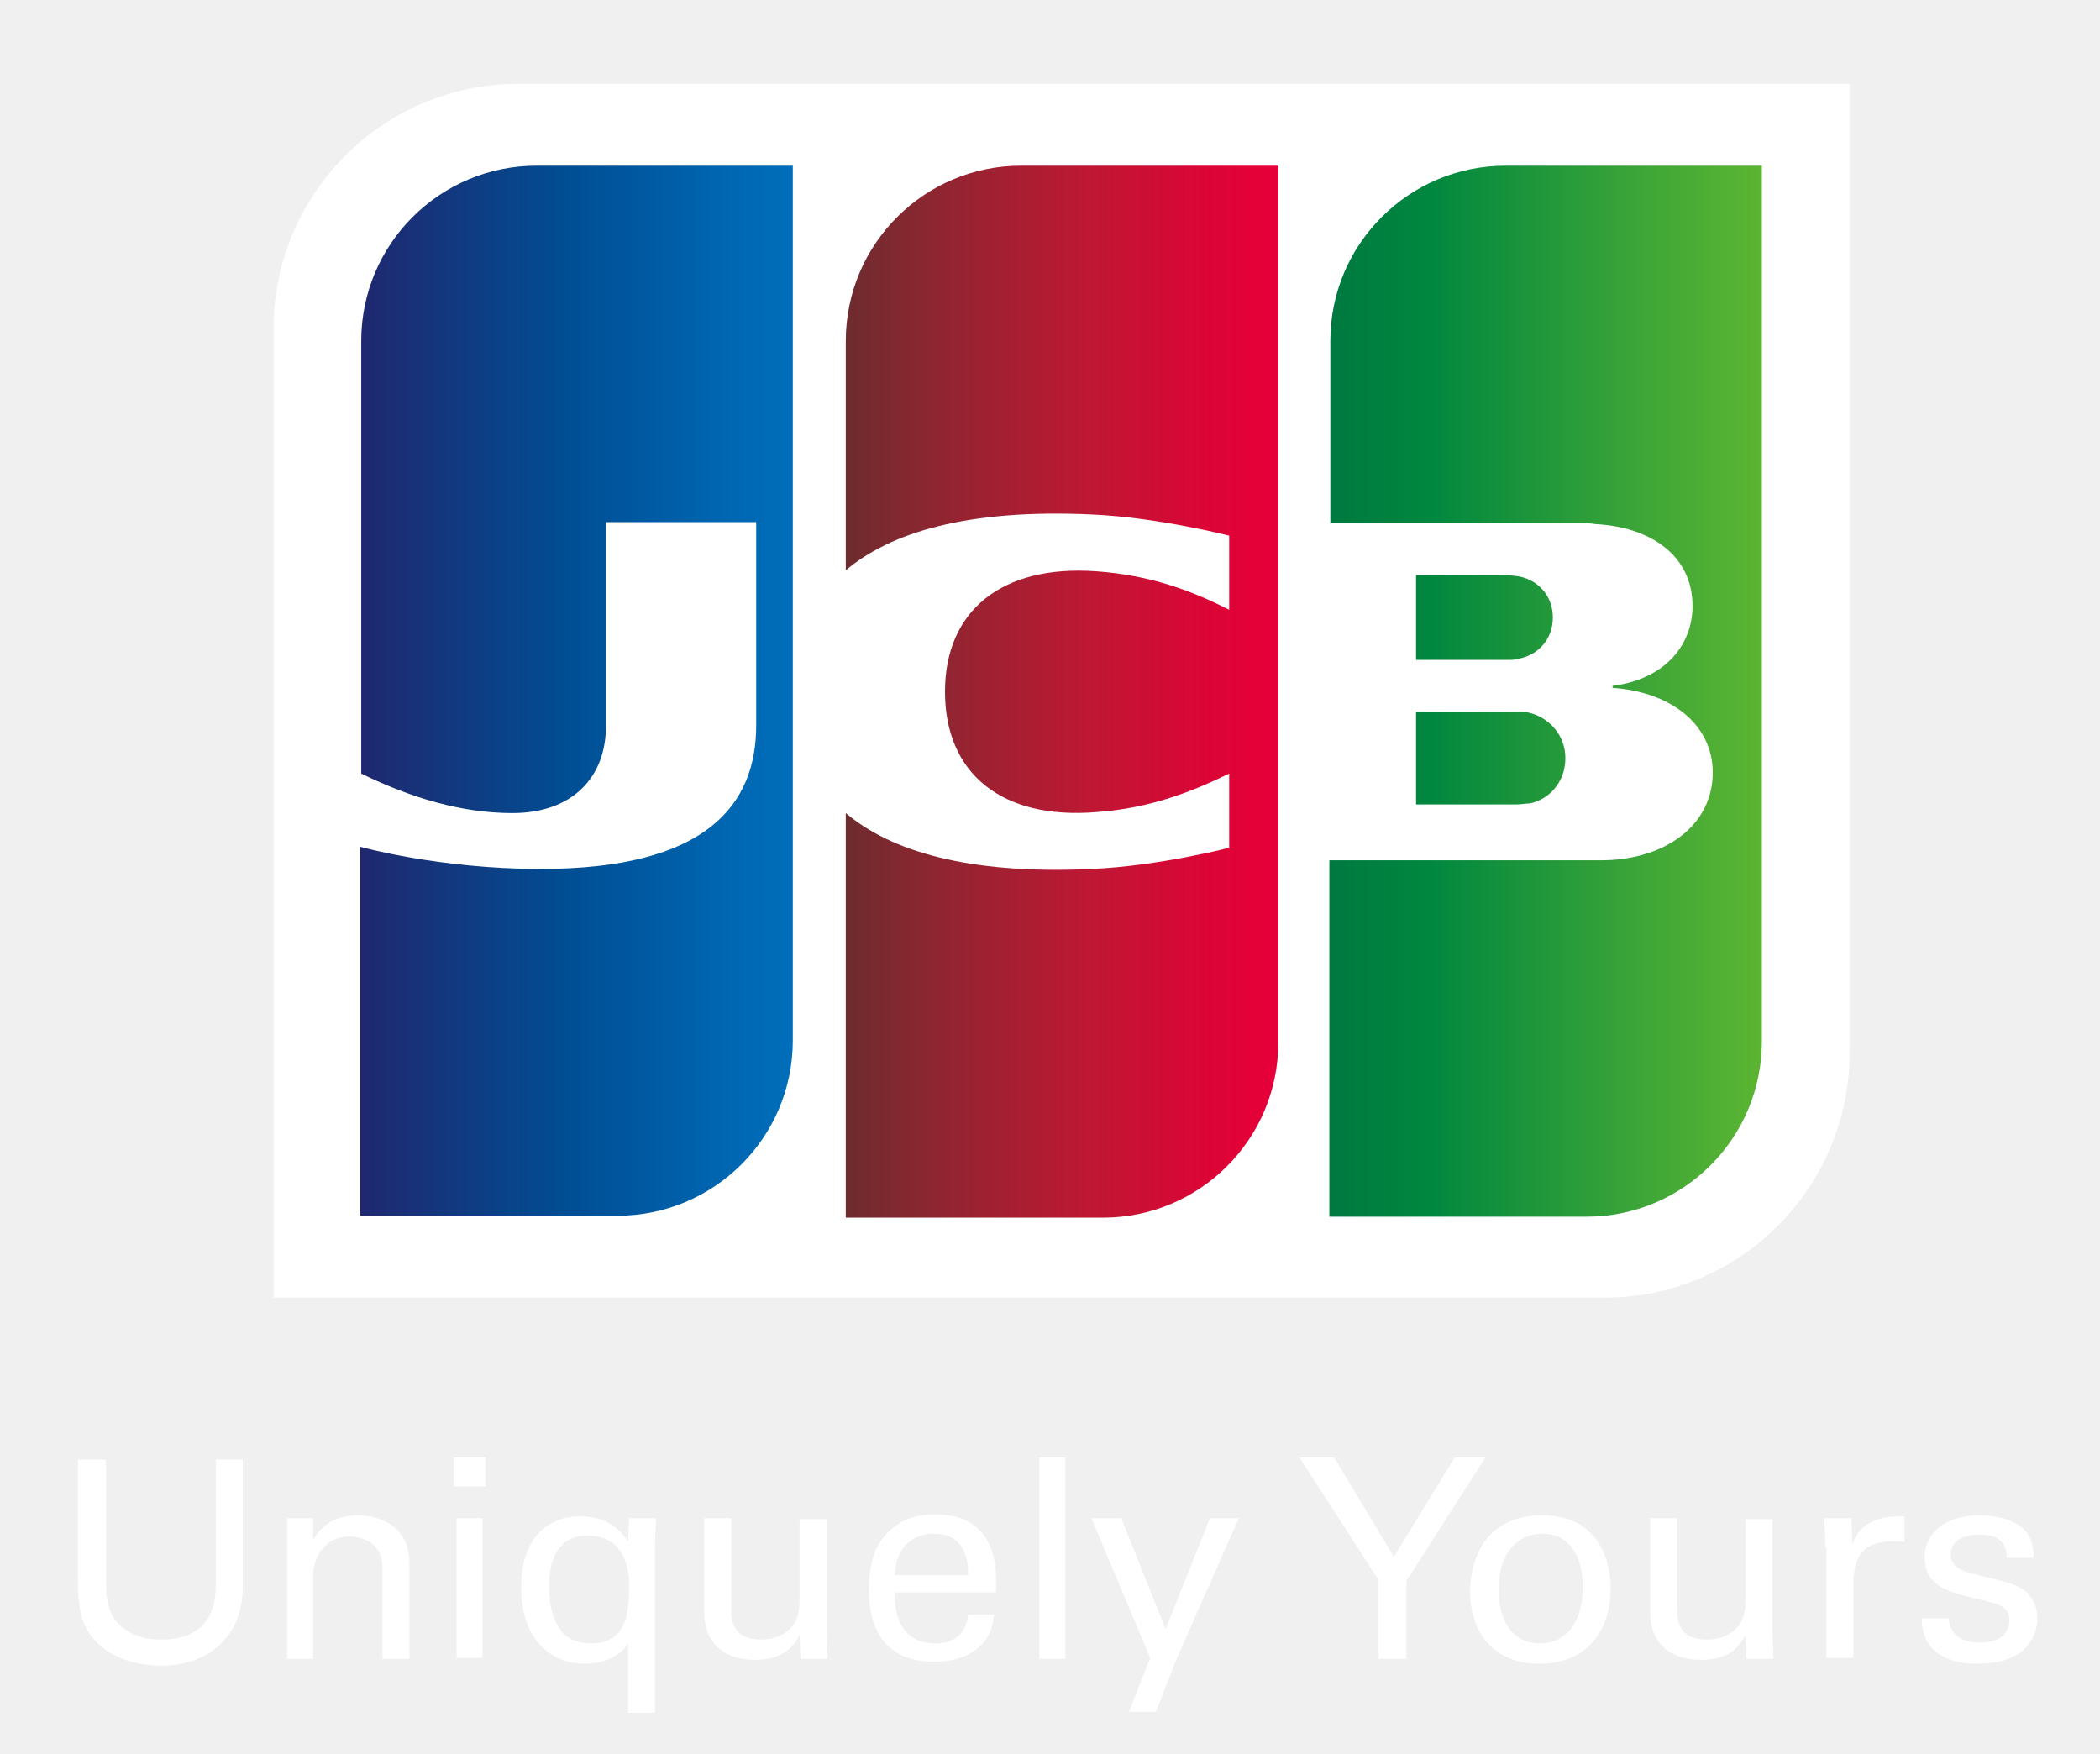
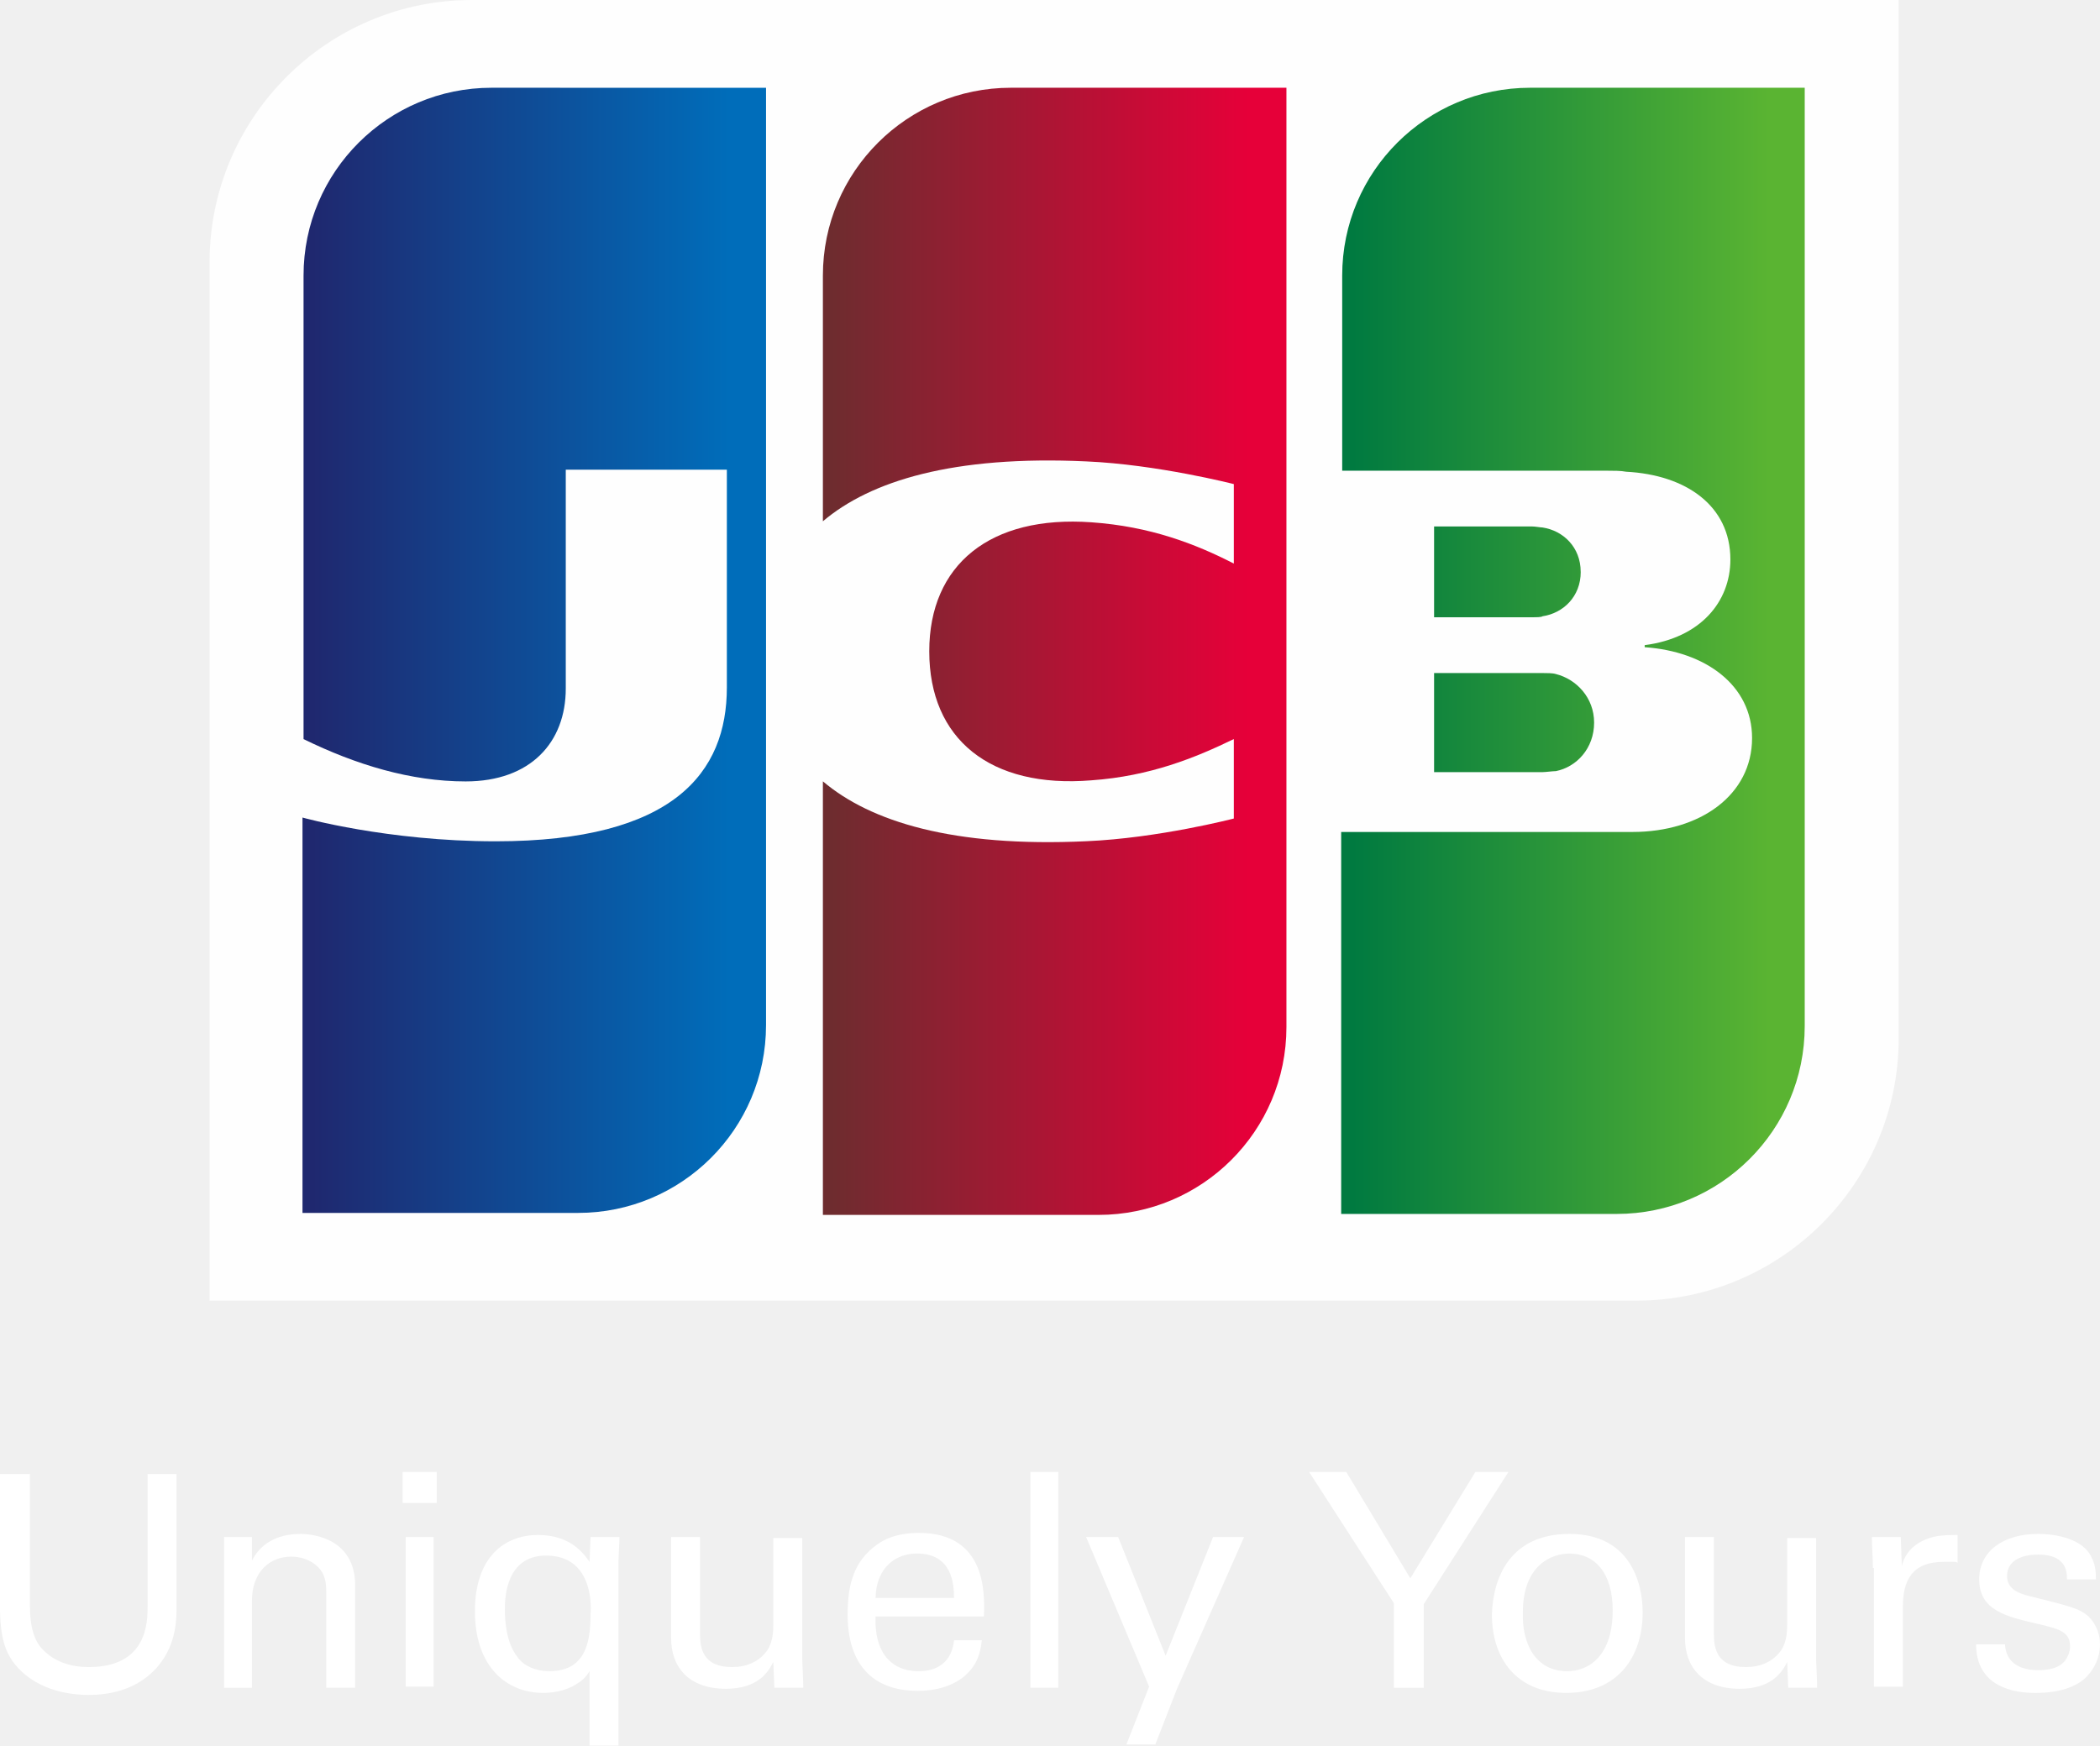
- <svg xmlns="http://www.w3.org/2000/svg" version="1.1" id="レイヤー_1" x="0px" y="0px" viewBox="0 0 218 182" style="enable-background:new 0 0 218 182;" xml:space="preserve">
-   <style type="text/css">
- 	.st0{fill:#FFFFFF;}
- 	.st1{fill:url(#SVGID_1_);}
- 	.st2{fill:url(#SVGID_2_);}
- 	.st3{fill:url(#SVGID_3_);}
- 	.st4{fill:url(#SVGID_4_);}
- 	.st5{fill:url(#SVGID_5_);}
- </style>
-   <g>
-     <g>
-       <path class="st0" d="M192,109.3c0,14-11.4,25.4-25.4,25.4H28.4V34.1c0-14,11.4-25.4,25.4-25.4H192V109.3z" />
-       <g>
-         <linearGradient id="SVGID_1_" gradientUnits="userSpaceOnUse" x1="135.272" y1="81.064" x2="175.221" y2="81.064" gradientTransform="matrix(1.125 0 0 1.125 -14.1005 -12.4865)">
-           <stop offset="0" style="stop-color:#007940" />
-           <stop offset="0.229" style="stop-color:#00873F" />
-           <stop offset="0.743" style="stop-color:#40A737" />
-           <stop offset="1" style="stop-color:#5CB531" />
-         </linearGradient>
-         <path class="st1" d="M147,83.5h10.5c0.3,0,1-0.1,1.3-0.1c2-0.4,3.7-2.2,3.7-4.7c0-2.4-1.7-4.2-3.7-4.7c-0.3-0.1-0.9-0.1-1.3-0.1     H147V83.5z" />
-         <linearGradient id="SVGID_2_" gradientUnits="userSpaceOnUse" x1="135.273" y1="74.837" x2="175.221" y2="74.837" gradientTransform="matrix(1.125 0 0 1.125 -14.1005 -12.4865)">
-           <stop offset="0" style="stop-color:#007940" />
-           <stop offset="0.229" style="stop-color:#00873F" />
-           <stop offset="0.743" style="stop-color:#40A737" />
-           <stop offset="1" style="stop-color:#5CB531" />
-         </linearGradient>
-         <path class="st2" d="M156.3,17.2c-10,0-18.2,8.1-18.2,18.2v18.9h25.7c0.6,0,1.3,0,1.8,0.1c5.8,0.3,10.1,3.3,10.1,8.5     c0,4.1-2.9,7.6-8.3,8.3v0.2c5.9,0.4,10.4,3.7,10.4,8.8c0,5.5-5,9.1-11.6,9.1h-28.2v37h26.7c10,0,18.2-8.1,18.2-18.2V17.2H156.3z" />
-         <linearGradient id="SVGID_3_" gradientUnits="userSpaceOnUse" x1="135.272" y1="68.064" x2="175.218" y2="68.064" gradientTransform="matrix(1.125 0 0 1.125 -14.1005 -12.4865)">
-           <stop offset="0" style="stop-color:#007940" />
-           <stop offset="0.229" style="stop-color:#00873F" />
-           <stop offset="0.743" style="stop-color:#40A737" />
-           <stop offset="1" style="stop-color:#5CB531" />
-         </linearGradient>
-         <path class="st3" d="M161.2,64.1c0-2.4-1.7-4-3.7-4.3c-0.2,0-0.7-0.1-1-0.1H147v8.8h9.5c0.3,0,0.9,0,1-0.1     C159.5,68.1,161.2,66.5,161.2,64.1z" />
-       </g>
-       <linearGradient id="SVGID_4_" gradientUnits="userSpaceOnUse" x1="45.847" y1="74.837" x2="86.411" y2="74.837" gradientTransform="matrix(1.125 0 0 1.125 -14.1005 -12.4865)">
-         <stop offset="0" style="stop-color:#1F286F" />
-         <stop offset="0.475" style="stop-color:#004E94" />
-         <stop offset="0.826" style="stop-color:#0066B1" />
-         <stop offset="1" style="stop-color:#006FBC" />
-       </linearGradient>
-       <path class="st4" d="M55.7,17.2c-10,0-18.2,8.1-18.2,18.2v44.9c5.1,2.5,10.4,4.1,15.7,4.1c6.3,0,9.7-3.8,9.7-9V54.2h15.6v21.1    c0,8.2-5.1,14.9-22.4,14.9c-10.5,0-18.7-2.3-18.7-2.3v38.3h26.7c10,0,18.2-8.1,18.2-18.2V17.2H55.7z" />
-       <linearGradient id="SVGID_5_" gradientUnits="userSpaceOnUse" x1="90.347" y1="74.837" x2="129.743" y2="74.837" gradientTransform="matrix(1.125 0 0 1.125 -14.1005 -12.4865)">
-         <stop offset="0" style="stop-color:#6C2C2F" />
-         <stop offset="0.173" style="stop-color:#882730" />
-         <stop offset="0.573" style="stop-color:#BE1833" />
-         <stop offset="0.859" style="stop-color:#DC0436" />
-         <stop offset="1" style="stop-color:#E60039" />
-       </linearGradient>
-       <path class="st5" d="M106,17.2c-10,0-18.2,8.1-18.2,18.2v23.8c4.6-3.9,12.6-6.4,25.5-5.8c6.9,0.3,14.3,2.2,14.3,2.2v7.7    c-3.7-1.9-8.1-3.6-13.8-4c-9.8-0.7-15.7,4.1-15.7,12.5c0,8.5,5.9,13.3,15.7,12.5c5.7-0.4,10.1-2.2,13.8-4v7.7    c0,0-7.3,1.9-14.3,2.2c-12.9,0.6-20.9-1.9-25.5-5.8v42h26.7c10,0,18.2-8.1,18.2-18.2V17.2H106z" />
-     </g>
-     <g>
-       <g>
-         <path class="st0" d="M11,151.3v13c0,2.2,0.5,3.2,0.9,3.8c1.3,1.7,3.3,2.1,4.8,2.1c5.7,0,5.7-4.4,5.7-5.9v-12.8h2.8v12.9     c0,1.1,0,3.5-1.7,5.6c-2.1,2.6-5.2,2.9-6.8,2.9c-2,0-5.4-0.5-7.4-3.3c-0.6-0.9-1.2-2.1-1.2-5.3v-12.8H11z" />
-         <path class="st0" d="M29.8,159.3l0-1.7h2.7l0,2.3c0.3-0.6,1.4-2.6,4.7-2.6c1.3,0,5.3,0.5,5.3,5v9.9h-2.8v-9.2     c0-1-0.1-1.8-0.8-2.5c-0.7-0.7-1.7-1-2.6-1c-2,0-3.8,1.4-3.8,4.3v8.4h-2.7V159.3z" />
-         <path class="st0" d="M47.1,151.3h3.3v3h-3.3V151.3z M47.4,157.6h2.7v14.5h-2.7V157.6z" />
-         <path class="st0" d="M68.1,157.6c0,0.6-0.1,1.9-0.1,2.4v17.8h-2.8v-7.2c-0.2,0.3-0.5,0.8-1.2,1.2c-1.2,0.8-2.6,0.9-3.3,0.9     c-3.5,0-6.6-2.5-6.6-7.9c0-5.4,3-7.4,6.1-7.4c3,0,4.3,1.6,5,2.6l0.1-2.4H68.1z M61,159.4c-3.9,0-4,4.1-4,5.2c0,1,0.1,3.2,1.2,4.6     c0.6,0.9,1.8,1.4,3.1,1.4c3.4,0,4-2.6,4-5.5C65.4,164,65.4,159.4,61,159.4z" />
-         <path class="st0" d="M75.9,157.6v9.4c0,1.4,0.3,3.2,3.1,3.2c1.4,0,2.6-0.5,3.4-1.6c0.6-0.9,0.6-2,0.6-2.7v-8.2h2.8v11.8     c0,0.3,0.1,1.9,0.1,2.7h-2.8l-0.1-2.5c-0.5,1-1.5,2.6-4.6,2.6c-3.6,0-5.3-2.1-5.3-4.9v-9.8H75.9z" />
-         <path class="st0" d="M92.9,165.4c-0.1,3,1.2,5.2,4.2,5.2c1.8,0,3.2-0.9,3.4-3h2.7c-0.1,0.7-0.2,1.9-1.2,3c-0.6,0.7-2.1,1.9-5,1.9     c-4.6,0-6.8-2.8-6.8-7.4c0-2.9,0.6-5.2,2.9-6.8c1.4-1,3.1-1.1,4-1.1c6.5,0,6.4,5.8,6.3,8.1H92.9z M100.5,163.5     c0-1.4-0.2-4.3-3.6-4.3c-1.8,0-3.9,1.1-4,4.3H100.5z" />
-         <path class="st0" d="M107.9,151.3h2.7v20.9h-2.7V151.3z" />
-         <path class="st0" d="M122.1,172.3l-2.1,5.4h-2.8l2.2-5.6l-6.1-14.5h3.1l4.6,11.5l4.6-11.5h3L122.1,172.3z" />
-         <path class="st0" d="M143.1,164l-8.2-12.7h3.6l6.2,10.3l6.3-10.3h3.2l-8.2,12.8v8.1h-2.9V164z" />
-         <path class="st0" d="M160.1,157.3c5.8,0,7.1,4.6,7.1,7.6c0,4.3-2.4,7.8-7.4,7.8c-4.8,0-7.2-3.3-7.2-7.6     C152.7,161.5,154.4,157.3,160.1,157.3z M159.9,170.6c2.1,0,4.4-1.5,4.4-5.9c0-3.6-1.7-5.5-4.2-5.5c-1.7,0-4.5,1.1-4.5,5.7     C155.5,167.9,156.8,170.6,159.9,170.6z" />
-         <path class="st0" d="M174.1,157.6v9.4c0,1.4,0.3,3.2,3.1,3.2c1.4,0,2.6-0.5,3.4-1.6c0.6-0.9,0.6-2,0.6-2.7v-8.2h2.8v11.8     c0,0.3,0.1,1.9,0.1,2.7h-2.8l-0.1-2.5c-0.5,1-1.5,2.6-4.6,2.6c-3.6,0-5.3-2.1-5.3-4.9v-9.8H174.1z" />
-         <path class="st0" d="M189.5,160.6c0-1-0.1-2-0.1-3h2.8l0.1,2.8c0.5-2,2.3-2.7,3.5-2.9c0.8-0.1,1.4-0.1,1.9-0.1v2.7     c-0.1-0.1-0.3-0.1-0.5-0.1c-0.2,0-0.5,0-0.8,0c-3.2,0-4,1.9-4,4.4v7.7h-2.8V160.6z" />
-         <path class="st0" d="M202.3,167.9c0,1.1,0.6,2.6,3.2,2.6c1.1,0,2-0.2,2.6-0.9c0.3-0.4,0.5-0.9,0.5-1.4c0-1.4-1-1.7-3.2-2.2     c-3-0.7-5.6-1.3-5.6-4.3c0-2.7,2.3-4.4,5.7-4.4c1.8,0,4.4,0.5,5.2,2.3c0.4,0.8,0.4,1.5,0.4,2.1h-2.8c0.1-2.2-1.8-2.4-2.8-2.4     c-0.4,0-3,0-3,2.1c0,1.3,1.3,1.7,2.1,1.9c4,1,4.9,1.2,5.8,2c0.8,0.8,1.1,1.8,1.1,2.7c0,1.6-0.9,3-2,3.7c-1.3,0.8-2.8,1-4.3,1     c-3,0-5.7-1.2-5.7-4.7H202.3z" />
-       </g>
+ <svg xmlns="http://www.w3.org/2000/svg" xmlns:xlink="http://www.w3.org/1999/xlink" id="svg4588" version="1.1" viewBox="0 0 53.816 44.741" height="44.741mm" width="53.816mm">
+   <defs id="defs4582">
+     <linearGradient gradientTransform="matrix(1.125,0,0,1.125,-14.1005,-12.4865)" y2="81.064" x2="175.221" y1="81.064" x1="135.272" gradientUnits="userSpaceOnUse" id="SVGID_1_">
+       <stop id="stop6" style="stop-color:#007940" offset="0" />
+       <stop id="stop8" style="stop-color:#00873F" offset="0.229" />
+       <stop id="stop10" style="stop-color:#40A737" offset="0.743" />
+       <stop id="stop12" style="stop-color:#5CB531" offset="1" />
+     </linearGradient>
+     <linearGradient gradientTransform="matrix(1.125,0,0,1.125,-14.1005,-12.4865)" y2="74.837" x2="175.221" y1="74.837" x1="135.273" gradientUnits="userSpaceOnUse" id="SVGID_2_">
+       <stop id="stop17" style="stop-color:#007940" offset="0" />
+       <stop id="stop19" style="stop-color:#00873F" offset="0.229" />
+       <stop id="stop21" style="stop-color:#40A737" offset="0.743" />
+       <stop id="stop23" style="stop-color:#5CB531" offset="1" />
+     </linearGradient>
+     <linearGradient gradientTransform="matrix(1.125,0,0,1.125,-14.1005,-12.4865)" y2="68.063" x2="175.218" y1="68.063" x1="135.272" gradientUnits="userSpaceOnUse" id="SVGID_3_">
+       <stop id="stop28" style="stop-color:#007940" offset="0" />
+       <stop id="stop30" style="stop-color:#00873F" offset="0.229" />
+       <stop id="stop32" style="stop-color:#40A737" offset="0.743" />
+       <stop id="stop34" style="stop-color:#5CB531" offset="1" />
+     </linearGradient>
+     <linearGradient gradientTransform="matrix(1.125,0,0,1.125,-14.1005,-12.4865)" y2="74.837" x2="86.411" y1="74.837" x1="45.847" gradientUnits="userSpaceOnUse" id="SVGID_4_">
+       <stop id="stop41" style="stop-color:#1F286F" offset="0" />
+       <stop id="stop43" style="stop-color:#004E94" offset="0.475" />
+       <stop id="stop45" style="stop-color:#0066B1" offset="0.826" />
+       <stop id="stop47" style="stop-color:#006FBC" offset="1" />
+     </linearGradient>
+     <linearGradient gradientTransform="matrix(1.125,0,0,1.125,-14.1005,-12.4865)" y2="74.837" x2="129.742" y1="74.837" x1="90.347" gradientUnits="userSpaceOnUse" id="SVGID_5_">
+       <stop id="stop52" style="stop-color:#6C2C2F" offset="0" />
+       <stop id="stop54" style="stop-color:#882730" offset="0.173" />
+       <stop id="stop56" style="stop-color:#BE1833" offset="0.573" />
+       <stop id="stop58" style="stop-color:#DC0436" offset="0.859" />
+       <stop id="stop60" style="stop-color:#E60039" offset="1" />
+     </linearGradient>
+     <linearGradient gradientTransform="matrix(1.125,0,0,1.125,-14.1005,-12.4865)" y2="74.837" x2="86.411" y1="74.837" x1="45.847" gradientUnits="userSpaceOnUse" id="linearGradient5210">
+       <stop id="stop5202" style="stop-color:#1F286F" offset="0" />
+       <stop id="stop5204" style="stop-color:#004E94" offset="0.475" />
+       <stop id="stop5206" style="stop-color:#0066B1" offset="0.826" />
+       <stop id="stop5208" style="stop-color:#006FBC" offset="1" />
+     </linearGradient>
+     <linearGradient gradientTransform="matrix(1.125,0,0,1.125,-14.1005,-12.4865)" y2="74.837" x2="129.742" y1="74.837" x1="90.347" gradientUnits="userSpaceOnUse" id="linearGradient5223">
+       <stop id="stop5213" style="stop-color:#6C2C2F" offset="0" />
+       <stop id="stop5215" style="stop-color:#882730" offset="0.173" />
+       <stop id="stop5217" style="stop-color:#BE1833" offset="0.573" />
+       <stop id="stop5219" style="stop-color:#DC0436" offset="0.859" />
+       <stop id="stop5221" style="stop-color:#E60039" offset="1" />
+     </linearGradient>
+     <linearGradient id="linearGradient5176" gradientUnits="userSpaceOnUse" x1="135.272" y1="81.064" x2="175.221" y2="81.064" gradientTransform="matrix(1.125,0,0,1.125,-14.1005,-12.4865)">
+       <stop offset="0" style="stop-color:#007940" id="stop5168" />
+       <stop offset="0.229" style="stop-color:#00873F" id="stop5170" />
+       <stop offset="0.743" style="stop-color:#40A737" id="stop5172" />
+       <stop offset="1" style="stop-color:#5CB531" id="stop5174" />
+     </linearGradient>
+     <linearGradient id="linearGradient5187" gradientUnits="userSpaceOnUse" x1="135.273" y1="74.837" x2="175.221" y2="74.837" gradientTransform="matrix(1.125,0,0,1.125,-14.1005,-12.4865)">
+       <stop offset="0" style="stop-color:#007940" id="stop5179" />
+       <stop offset="0.229" style="stop-color:#00873F" id="stop5181" />
+       <stop offset="0.743" style="stop-color:#40A737" id="stop5183" />
+       <stop offset="1" style="stop-color:#5CB531" id="stop5185" />
+     </linearGradient>
+     <linearGradient id="linearGradient5198" gradientUnits="userSpaceOnUse" x1="135.272" y1="68.063" x2="175.218" y2="68.063" gradientTransform="matrix(1.125,0,0,1.125,-14.1005,-12.4865)">
+       <stop offset="0" style="stop-color:#007940" id="stop5190" />
+       <stop offset="0.229" style="stop-color:#00873F" id="stop5192" />
+       <stop offset="0.743" style="stop-color:#40A737" id="stop5194" />
+       <stop offset="1" style="stop-color:#5CB531" id="stop5196" />
+     </linearGradient>
+     <linearGradient id="linearGradient5532">
+       <stop id="stop5528" offset="0" style="stop-color:#1f286f;stop-opacity:1" />
+       <stop id="stop5530" offset="1" style="stop-color:#006dba;stop-opacity:1" />
+     </linearGradient>
+     <linearGradient id="linearGradient5532-6">
+       <stop id="stop5528-7" offset="0" style="stop-color:#6e2c2f;stop-opacity:1" />
+       <stop id="stop5530-5" offset="1" style="stop-color:#e60039;stop-opacity:1" />
+     </linearGradient>
+     <linearGradient gradientTransform="matrix(0.2645833,0,0,0.2645833,26.62931,247.5987)" gradientUnits="userSpaceOnUse" y2="140.556" x2="78.797" y1="140.556" x1="38.444" id="linearGradient5534-35" xlink:href="#linearGradient5532-62" />
+     <linearGradient id="linearGradient5532-62">
+       <stop id="stop5528-9" offset="0" style="stop-color:#007a40;stop-opacity:1" />
+       <stop id="stop5530-1" offset="1" style="stop-color:#5ab432;stop-opacity:1" />
+     </linearGradient>
+     <linearGradient gradientTransform="translate(-37.35381,-131.0135)" gradientUnits="userSpaceOnUse" y2="140.556" x2="78.797" y1="140.556" x1="38.444" id="linearGradient5534-3-2" xlink:href="#linearGradient5532-6" />
+     <linearGradient y2="140.556" x2="78.797" y1="140.556" x1="38.444" gradientTransform="translate(-37.35381,-131.0134)" gradientUnits="userSpaceOnUse" id="linearGradient5730-3" xlink:href="#linearGradient5532-6" />
+     <linearGradient y2="140.556" x2="78.797" y1="140.556" x1="38.444" gradientTransform="matrix(0.2645833,0,0,0.2645833,-0.02330664,243.3689)" gradientUnits="userSpaceOnUse" id="linearGradient5688-9" xlink:href="#linearGradient5532" />
+     <linearGradient y2="140.556" x2="78.797" y1="140.556" x1="38.444" gradientTransform="translate(-37.35382,-131.0134)" gradientUnits="userSpaceOnUse" id="linearGradient5688-9-7" xlink:href="#linearGradient5532" />
+     <linearGradient y2="140.556" x2="78.797" y1="140.556" x1="38.444" gradientTransform="matrix(0.2645833,0,0,0.2645833,13.28389,247.3906)" gradientUnits="userSpaceOnUse" id="linearGradient5802" xlink:href="#linearGradient5532-6" />
+     <linearGradient y2="140.556" x2="78.797" y1="140.556" x1="38.444" gradientTransform="translate(-37.35381,-131.0133)" gradientUnits="userSpaceOnUse" id="linearGradient5802-0" xlink:href="#linearGradient5532-6" />
+     <linearGradient gradientTransform="translate(-37.3538,-131.0135)" gradientUnits="userSpaceOnUse" y2="140.556" x2="78.797" y1="140.556" x1="38.444" id="linearGradient5534-35-0" xlink:href="#linearGradient5532-62" />
+     <linearGradient gradientTransform="translate(-37.3538,-21.9134)" gradientUnits="userSpaceOnUse" y2="140.556" x2="78.797" y1="140.556" x1="38.444" id="linearGradient5534-35-6" xlink:href="#linearGradient5532-62" />
+   </defs>
+   <g transform="translate(-2.143125,-251.1477)" id="layer1">
+     <path style="stroke-width:0.265;fill:#fefefe;fill-opacity:1" id="path4" d="m 50.8,277.765 c 0,3.704 -3.016,6.72 -6.72,6.72 H 7.514 v -26.617 c 0,-3.704 3.016,-6.72 6.72,-6.72 h 36.565 z" class="st0" />
+     <path style="stroke-width:0.265;font-variant-east_asian:normal;opacity:1;vector-effect:none;fill:url(#linearGradient5534-35);fill-opacity:1;stroke:none;stroke-linecap:butt;stroke-linejoin:miter;stroke-miterlimit:4;stroke-dasharray:none;stroke-dashoffset:0;stroke-opacity:1" class="st1" d="m 38.894,270.939 h 2.778 c 0.079,0 0.265,-0.026 0.344,-0.026 0.529,-0.106 0.979,-0.582 0.979,-1.244 0,-0.635 -0.45,-1.111 -0.979,-1.244 -0.079,-0.026 -0.238,-0.026 -0.344,-0.026 H 38.894 Z" id="path15" />
+     <path style="stroke-width:0.265;font-variant-east_asian:normal;opacity:1;vector-effect:none;fill:url(#linearGradient5534-35);fill-opacity:1;stroke:none;stroke-linecap:butt;stroke-linejoin:miter;stroke-miterlimit:4;stroke-dasharray:none;stroke-dashoffset:0;stroke-opacity:1" class="st2" d="m 41.354,253.397 c -2.646,0 -4.815,2.143 -4.815,4.815 v 5.001 h 6.8 c 0.159,0 0.344,0 0.476,0.026 1.535,0.079 2.672,0.873 2.672,2.249 0,1.085 -0.767,2.011 -2.196,2.196 v 0.053 c 1.561,0.106 2.752,0.979 2.752,2.328 0,1.455 -1.323,2.408 -3.069,2.408 H 36.513 v 9.79 h 7.064 c 2.646,0 4.815,-2.143 4.815,-4.815 v -24.051 z" id="path26" />
+     <path style="stroke-width:0.265;font-variant-east_asian:normal;opacity:1;vector-effect:none;fill:url(#linearGradient5534-35);fill-opacity:1;stroke:none;stroke-linecap:butt;stroke-linejoin:miter;stroke-miterlimit:4;stroke-dasharray:none;stroke-dashoffset:0;stroke-opacity:1" class="st3" d="m 42.651,265.806 c 0,-0.635 -0.45,-1.058 -0.979,-1.138 -0.053,0 -0.185,-0.026 -0.265,-0.026 H 38.894 v 2.328 h 2.514 c 0.079,0 0.238,0 0.265,-0.026 0.529,-0.079 0.979,-0.503 0.979,-1.138 z" id="path37" />
+     <path style="stroke-width:0.265;font-variant-east_asian:normal;opacity:1;vector-effect:none;fill:url(#linearGradient5802);fill-opacity:1;stroke:none;stroke-linecap:butt;stroke-linejoin:miter;stroke-miterlimit:4;stroke-dasharray:none;stroke-dashoffset:0;stroke-opacity:1" id="path63" d="m 28.046,253.397 c -2.646,0 -4.815,2.143 -4.815,4.815 v 6.297 c 1.217,-1.032 3.334,-1.693 6.747,-1.535 1.826,0.079 3.784,0.582 3.784,0.582 v 2.037 c -0.979,-0.503 -2.143,-0.953 -3.651,-1.058 -2.593,-0.185 -4.154,1.085 -4.154,3.307 0,2.249 1.561,3.519 4.154,3.307 1.508,-0.106 2.672,-0.582 3.651,-1.058 v 2.037 c 0,0 -1.931,0.503 -3.784,0.582 -3.413,0.159 -5.53,-0.503 -6.747,-1.535 v 11.113 h 7.064 c 2.646,0 4.815,-2.143 4.815,-4.815 v -24.077 z" class="st5" />
+     <path style="stroke-width:0.265;font-variant-east_asian:normal;opacity:1;vector-effect:none;fill:url(#linearGradient5688-9);fill-opacity:1;stroke:none;stroke-linecap:butt;stroke-linejoin:miter;stroke-miterlimit:4;stroke-dasharray:none;stroke-dashoffset:0;stroke-opacity:1" id="path50" d="m 14.737,253.397 c -2.646,0 -4.815,2.143 -4.815,4.815 v 11.88 c 1.349,0.661 2.752,1.085 4.154,1.085 1.667,0 2.566,-1.005 2.566,-2.381 v -5.609 h 4.128 v 5.583 c 0,2.17 -1.349,3.942 -5.927,3.942 -2.778,0 -4.948,-0.609 -4.948,-0.609 v 10.134 h 7.064 c 2.646,0 4.815,-2.143 4.815,-4.815 v -24.024 z" class="st4" />
+     <g id="g5703">
+       <path id="path67" d="m 2.91,288.877 v 3.44 c 0,0.582 0.132,0.847 0.238,1.005 0.344,0.45 0.873,0.556 1.27,0.556 1.508,0 1.508,-1.164 1.508,-1.561 v -3.387 h 0.741 v 3.413 c 0,0.291 0,0.926 -0.45,1.482 -0.556,0.688 -1.376,0.767 -1.799,0.767 -0.529,0 -1.429,-0.132 -1.958,-0.873 -0.159,-0.238 -0.318,-0.556 -0.318,-1.402 v -3.387 h 0.767 z" class="st0" style="stroke-width:0.265;fill:#ffffff;fill-opacity:1" />
+       <path id="path69" d="m 7.885,290.994 v -0.45 h 0.714 v 0.609 c 0.079,-0.159 0.37,-0.688 1.244,-0.688 0.344,0 1.402,0.132 1.402,1.323 v 2.619 h -0.741 v -2.434 c 0,-0.265 -0.026,-0.476 -0.212,-0.661 -0.185,-0.185 -0.45,-0.265 -0.688,-0.265 -0.529,0 -1.005,0.37 -1.005,1.138 v 2.223 h -0.714 z" class="st0" style="stroke-width:0.265;fill:#ffffff;fill-opacity:1" />
+       <path id="path71" d="M 12.462,288.877 H 13.335 v 0.794 h -0.873 z m 0.079,1.667 h 0.714 v 3.836 h -0.714 z" class="st0" style="stroke-width:0.265;fill:#ffffff;fill-opacity:1" />
+       <path id="path73" d="m 18.018,290.544 c 0,0.159 -0.026,0.503 -0.026,0.635 v 4.71 h -0.741 v -1.905 c -0.053,0.079 -0.132,0.212 -0.318,0.318 -0.318,0.212 -0.688,0.238 -0.873,0.238 -0.926,0 -1.746,-0.661 -1.746,-2.09 0,-1.429 0.794,-1.958 1.614,-1.958 0.794,0 1.138,0.423 1.323,0.688 l 0.026,-0.635 z m -1.879,0.476 c -1.032,0 -1.058,1.085 -1.058,1.376 0,0.265 0.026,0.847 0.318,1.217 0.159,0.238 0.476,0.37 0.82,0.37 0.9,0 1.058,-0.688 1.058,-1.455 0.026,-0.291 0.026,-1.508 -1.138,-1.508 z" class="st0" style="stroke-width:0.265;fill:#ffffff;fill-opacity:1" />
+       <path id="path75" d="m 20.082,290.544 v 2.487 c 0,0.37 0.079,0.847 0.82,0.847 0.37,0 0.688,-0.132 0.9,-0.423 0.159,-0.238 0.159,-0.529 0.159,-0.714 v -2.17 h 0.741 v 3.122 c 0,0.079 0.026,0.503 0.026,0.714 h -0.741 l -0.026,-0.661 c -0.132,0.265 -0.397,0.688 -1.217,0.688 -0.953,0 -1.402,-0.556 -1.402,-1.296 v -2.593 z" class="st0" style="stroke-width:0.265;fill:#ffffff;fill-opacity:1" />
+       <path id="path77" d="m 24.58,292.608 c -0.026,0.794 0.318,1.376 1.111,1.376 0.476,0 0.847,-0.238 0.9,-0.794 H 27.305 c -0.026,0.185 -0.053,0.503 -0.318,0.794 -0.159,0.185 -0.556,0.503 -1.323,0.503 -1.217,0 -1.799,-0.741 -1.799,-1.958 0,-0.767 0.159,-1.376 0.767,-1.799 0.37,-0.265 0.82,-0.291 1.058,-0.291 1.72,0 1.693,1.535 1.667,2.143 h -2.778 z m 2.011,-0.503 c 0,-0.37 -0.053,-1.138 -0.953,-1.138 -0.476,0 -1.032,0.291 -1.058,1.138 z" class="st0" style="stroke-width:0.265;fill:#ffffff;fill-opacity:1" />
+       <path id="path79" d="m 28.549,288.877 h 0.714 v 5.53 h -0.714 z" class="st0" style="stroke-width:0.265;fill:#ffffff;fill-opacity:1" />
+       <path id="path81" d="M 32.306,294.434 31.75,295.862 h -0.741 l 0.582,-1.482 -1.614,-3.836 H 30.797 l 1.217,3.043 1.217,-3.043 h 0.794 z" class="st0" style="stroke-width:0.265;fill:#ffffff;fill-opacity:1" />
+       <path id="path83" d="m 37.862,292.238 -2.17,-3.36 h 0.953 l 1.64,2.725 1.667,-2.725 h 0.847 l -2.17,3.387 v 2.143 h -0.767 z" class="st0" style="stroke-width:0.265;fill:#ffffff;fill-opacity:1" />
+       <path id="path85" d="m 42.36,290.465 c 1.535,0 1.879,1.217 1.879,2.011 0,1.138 -0.635,2.064 -1.958,2.064 -1.27,0 -1.905,-0.873 -1.905,-2.011 0.026,-0.953 0.476,-2.064 1.984,-2.064 z m -0.053,3.519 c 0.556,0 1.164,-0.397 1.164,-1.561 0,-0.953 -0.45,-1.455 -1.111,-1.455 -0.45,0 -1.191,0.291 -1.191,1.508 -0.026,0.794 0.318,1.508 1.138,1.508 z" class="st0" style="stroke-width:0.265;fill:#ffffff;fill-opacity:1" />
+       <path id="path87" d="m 46.064,290.544 v 2.487 c 0,0.37 0.079,0.847 0.82,0.847 0.37,0 0.688,-0.132 0.9,-0.423 0.159,-0.238 0.159,-0.529 0.159,-0.714 v -2.17 h 0.741 v 3.122 c 0,0.079 0.026,0.503 0.026,0.714 H 47.969 l -0.026,-0.661 c -0.132,0.265 -0.397,0.688 -1.217,0.688 -0.953,0 -1.402,-0.556 -1.402,-1.296 v -2.593 z" class="st0" style="stroke-width:0.265;fill:#ffffff;fill-opacity:1" />
+       <path id="path89" d="m 50.139,291.338 c 0,-0.265 -0.026,-0.529 -0.026,-0.794 h 0.741 l 0.026,0.741 c 0.132,-0.529 0.609,-0.714 0.926,-0.767 0.212,-0.026 0.37,-0.026 0.503,-0.026 v 0.714 c -0.026,-0.026 -0.079,-0.026 -0.132,-0.026 -0.053,0 -0.132,0 -0.212,0 -0.847,0 -1.058,0.503 -1.058,1.164 v 2.037 h -0.741 v -3.043 z" class="st0" style="stroke-width:0.265;fill:#ffffff;fill-opacity:1" />
+       <path id="path91" d="m 53.525,293.269 c 0,0.291 0.159,0.688 0.847,0.688 0.291,0 0.529,-0.053 0.688,-0.238 0.079,-0.106 0.132,-0.238 0.132,-0.37 0,-0.37 -0.265,-0.45 -0.847,-0.582 -0.794,-0.185 -1.482,-0.344 -1.482,-1.138 0,-0.714 0.609,-1.164 1.508,-1.164 0.476,0 1.164,0.132 1.376,0.609 0.106,0.212 0.106,0.397 0.106,0.556 h -0.741 c 0.026,-0.582 -0.476,-0.635 -0.741,-0.635 -0.106,0 -0.794,0 -0.794,0.556 0,0.344 0.344,0.45 0.556,0.503 1.058,0.265 1.296,0.318 1.535,0.529 0.212,0.212 0.291,0.476 0.291,0.714 0,0.423 -0.238,0.794 -0.529,0.979 -0.344,0.212 -0.741,0.265 -1.138,0.265 -0.794,0 -1.508,-0.318 -1.508,-1.244 h 0.741 z" class="st0" style="stroke-width:0.265;fill:#ffffff;fill-opacity:1" />
    </g>
  </g>
</svg>
